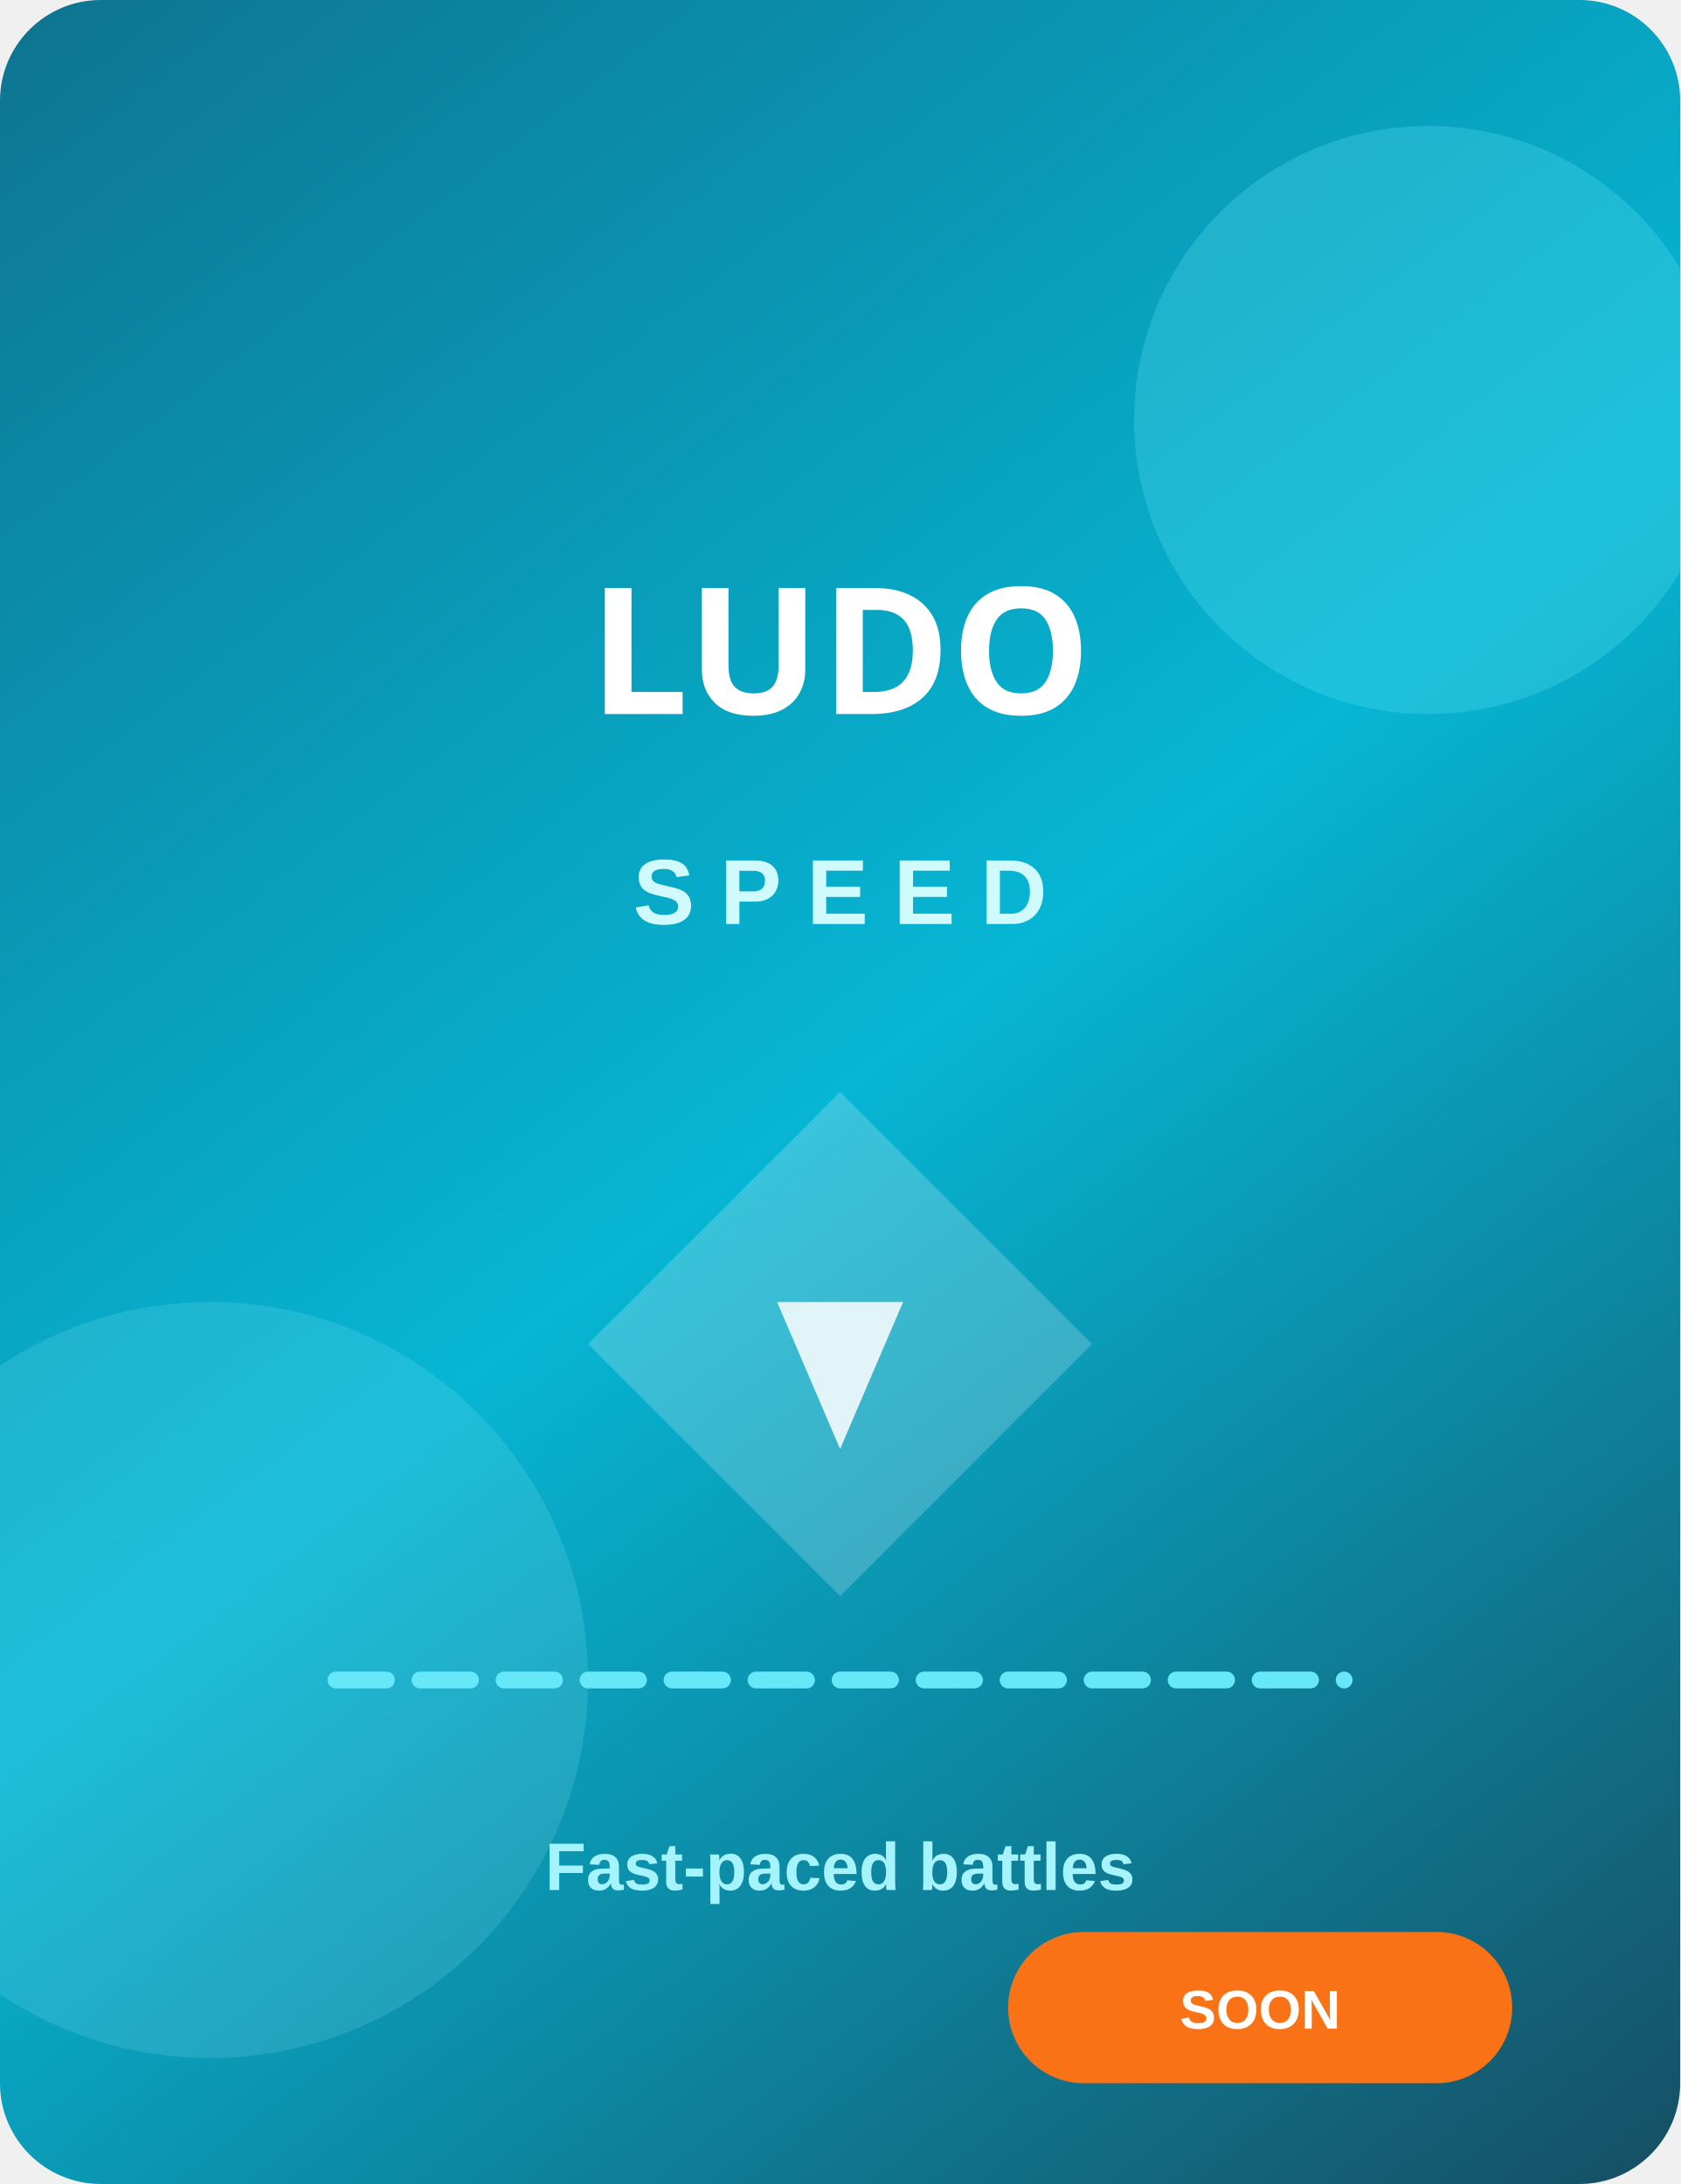
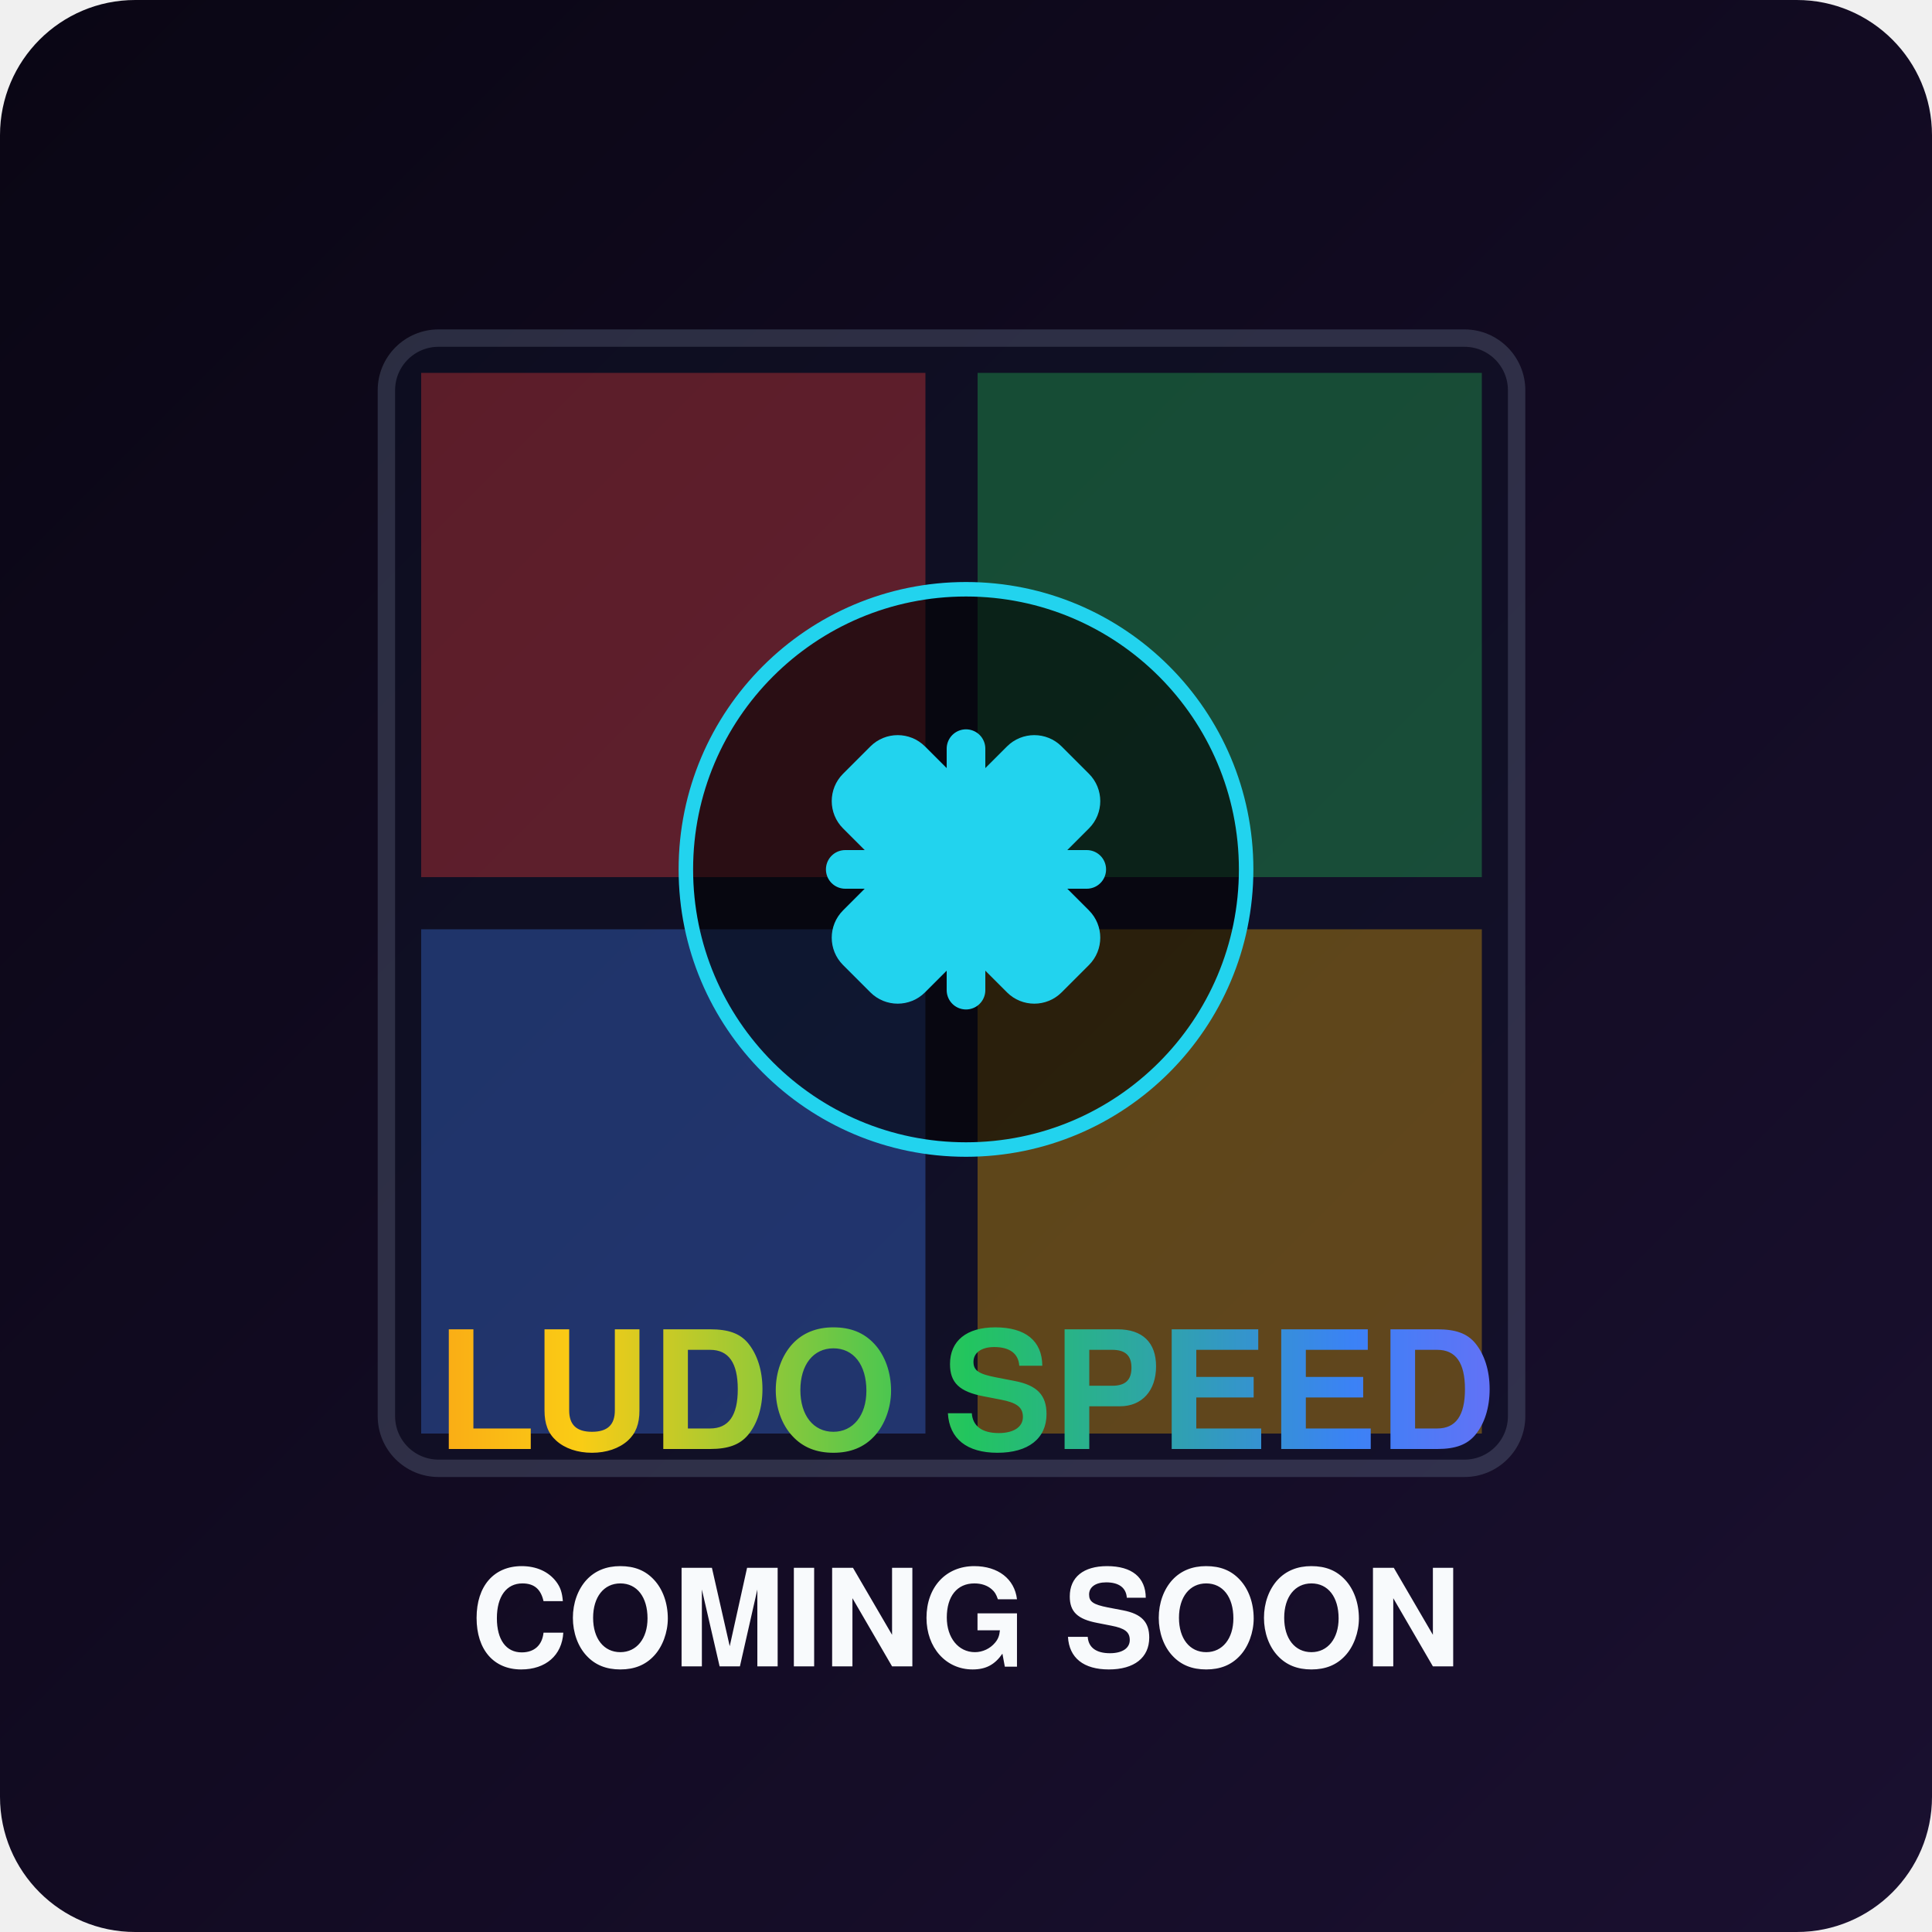
- <svg xmlns="http://www.w3.org/2000/svg" viewBox="0 0 400 520" fill="none">
+ <svg xmlns="http://www.w3.org/2000/svg" viewBox="0 0 400 400" fill="none">
  <defs>
-     <linearGradient id="bg2" x1="0" y1="0" x2="400" y2="520" gradientUnits="userSpaceOnUse">
-       <stop stop-color="#0E7490" />
-       <stop offset="0.5" stop-color="#06B6D4" />
-       <stop offset="1" stop-color="#164E63" />
+     <linearGradient id="bg3" x1="0" y1="0" x2="400" y2="400" gradientUnits="userSpaceOnUse">
+       <stop stop-color="#0A0614" />
+       <stop offset="1" stop-color="#1A1030" />
+     </linearGradient>
+     <linearGradient id="rain3" x1="40" y1="0" x2="360" y2="0" gradientUnits="userSpaceOnUse">
+       <stop stop-color="#F97316" />
+       <stop offset="0.25" stop-color="#FACC15" />
+       <stop offset="0.5" stop-color="#22C55E" />
+       <stop offset="0.75" stop-color="#3B82F6" />
+       <stop offset="1" stop-color="#A855F7" />
    </linearGradient>
  </defs>
-   <rect width="400" height="520" rx="24" fill="url(#bg2)" />
-   <circle cx="340" cy="100" r="70" fill="#67E8F9" opacity="0.25" />
-   <circle cx="50" cy="400" r="90" fill="#A5F3FC" opacity="0.15" />
-   <text x="200" y="170" text-anchor="middle" fill="white" font-family="Arial Black, sans-serif" font-size="42" font-weight="900">LUDO</text>
-   <text x="200" y="220" text-anchor="middle" fill="#CFFAFE" font-family="Arial, sans-serif" font-size="22" font-weight="700" letter-spacing="6">SPEED</text>
-   <path d="M200 260 L260 320 L200 380 L140 320 Z" fill="white" opacity="0.2" />
-   <path d="M185 310 L215 310 L200 345 Z" fill="white" opacity="0.85" />
-   <path d="M80 400 H320" stroke="#67E8F9" stroke-width="4" stroke-linecap="round" stroke-dasharray="12 8" />
-   <text x="200" y="450" text-anchor="middle" fill="#A5F3FC" font-family="Arial, sans-serif" font-size="16" font-weight="600">Fast-paced battles</text>
-   <rect x="240" y="460" width="120" height="36" rx="18" fill="#F97316" />
-   <text x="300" y="483" text-anchor="middle" fill="white" font-family="Arial, sans-serif" font-size="13" font-weight="700">SOON</text>
+   <rect width="400" height="400" rx="28" fill="url(#bg3)" />
+   <g opacity="0.35" transform="translate(80 70) scale(0.9)">
+     <rect width="260" height="260" rx="12" fill="#0F172A" stroke="#64748B" stroke-width="4" />
+     <rect x="8" y="8" width="116" height="116" fill="#EF4444" />
+     <rect x="136" y="8" width="116" height="116" fill="#22C55E" />
+     <rect x="8" y="136" width="116" height="116" fill="#3B82F6" />
+     <rect x="136" y="136" width="116" height="116" fill="#EAB308" />
+   </g>
+   <circle cx="200" cy="180" r="58" fill="rgba(0,0,0,0.55)" stroke="#22D3EE" stroke-width="3" />
+   <path d="M175 180h50M200 155v50" stroke="#22D3EE" stroke-width="8" stroke-linecap="round" />
+   <rect x="188" y="148" width="24" height="64" rx="8" fill="#22D3EE" transform="rotate(45 200 180)" />
+   <rect x="188" y="148" width="24" height="64" rx="8" fill="#22D3EE" transform="rotate(-45 200 180)" />
+   <text x="200" y="300" text-anchor="middle" font-family="Arial Black, Helvetica, sans-serif" font-size="34" font-weight="900" fill="url(#rain3)">LUDO SPEED</text>
+   <text x="200" y="345" text-anchor="middle" font-family="Arial Black, Helvetica, sans-serif" font-size="28" font-weight="900" fill="#F8FAFC">COMING SOON</text>
</svg>
